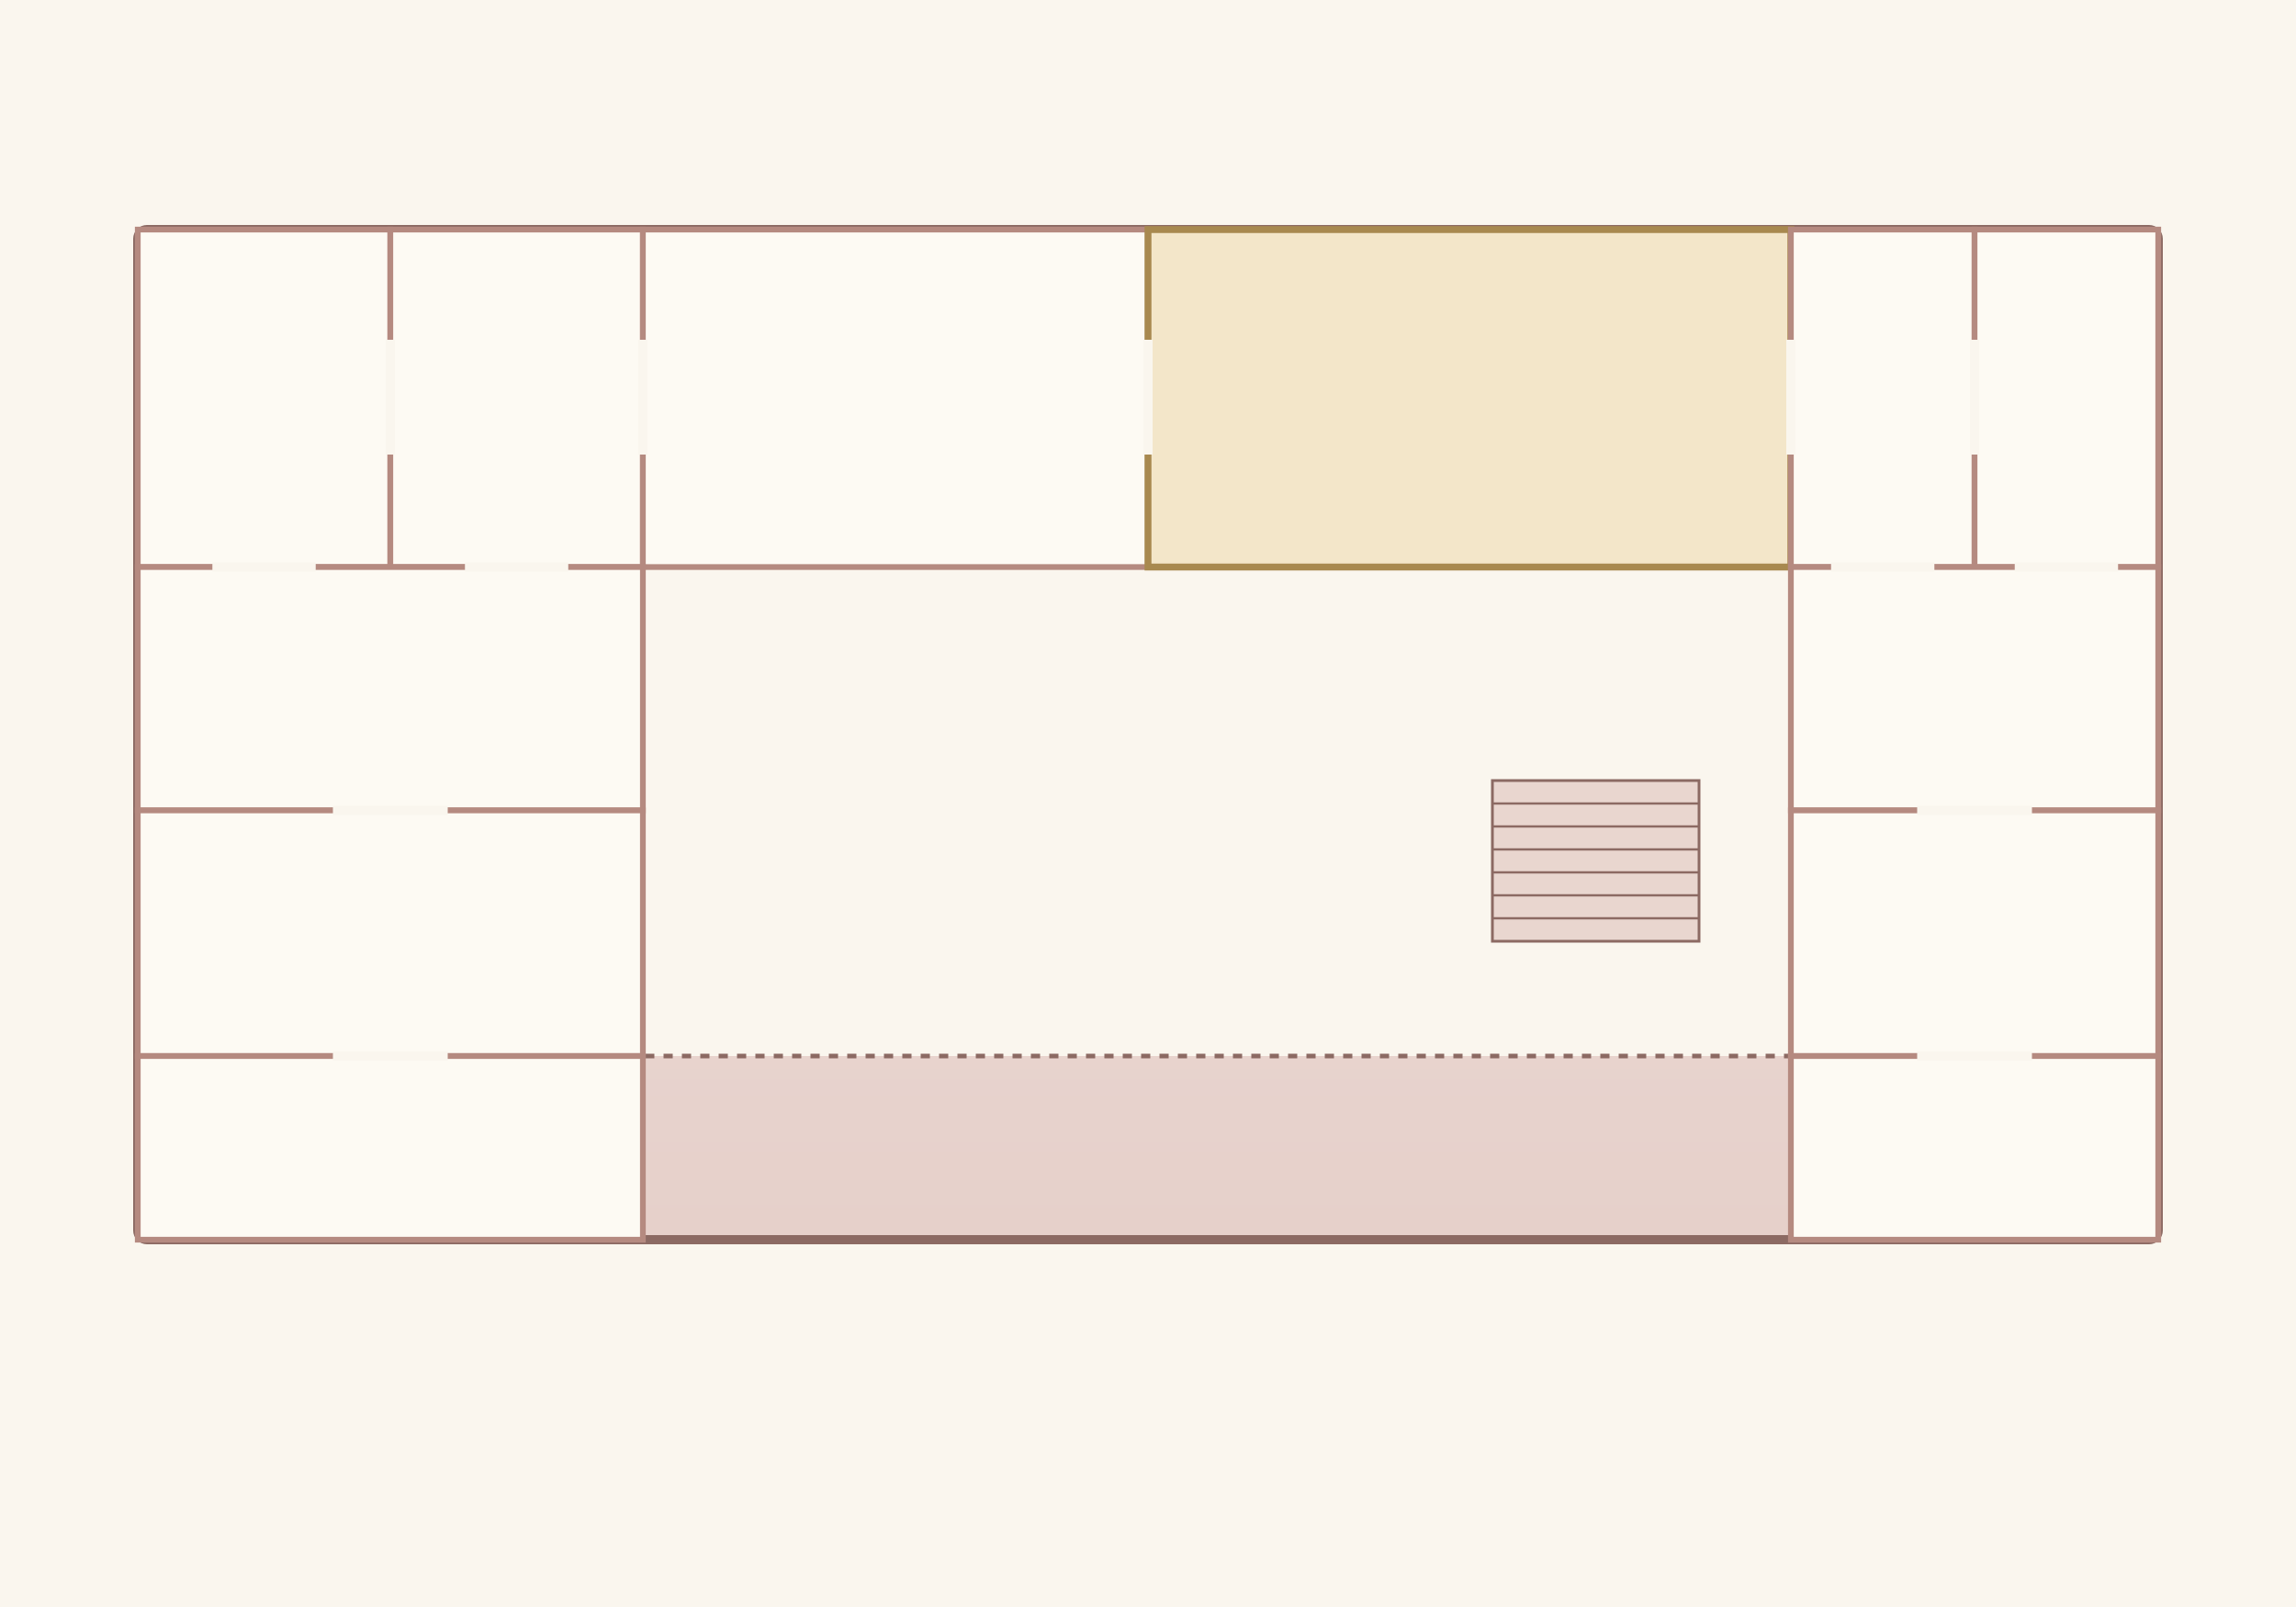
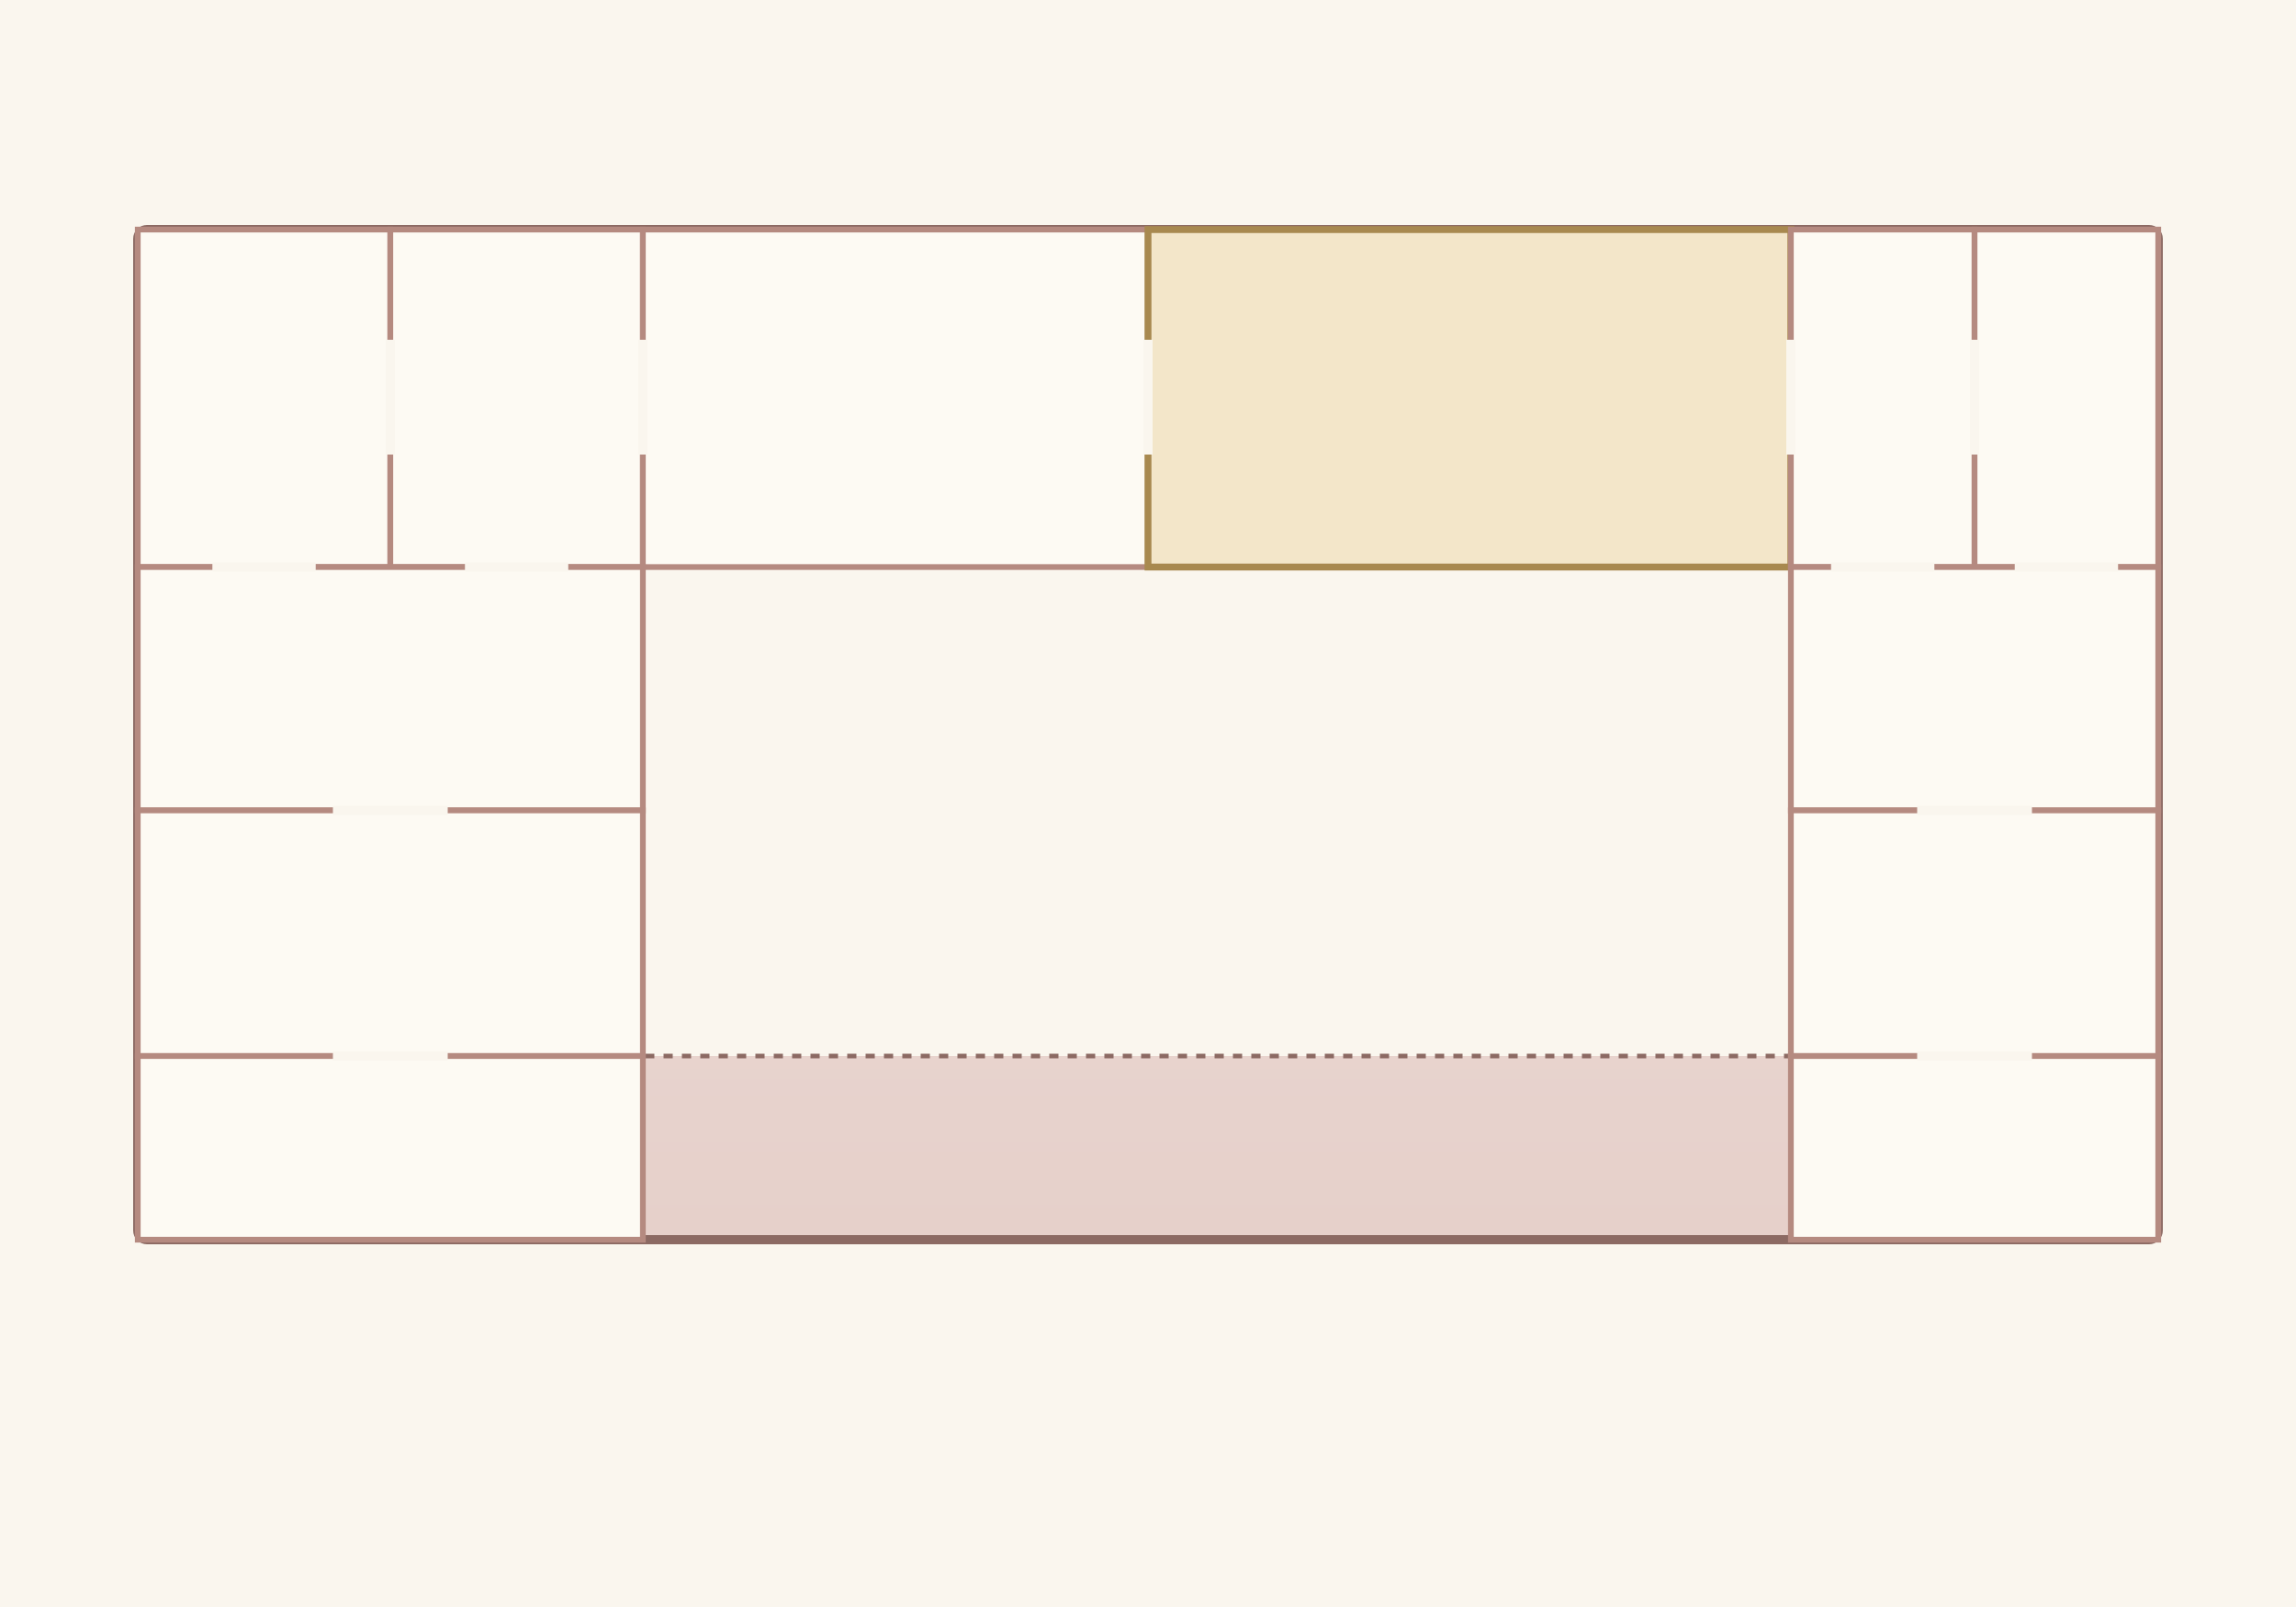
<svg xmlns="http://www.w3.org/2000/svg" viewBox="0 0 1000 700" width="1000" height="700">
  <defs>
    <linearGradient id="wallGrad2" x1="0" y1="0" x2="0" y2="1">
      <stop offset="0" stop-color="#efe0dc" />
      <stop offset="1" stop-color="#e6d0ca" />
    </linearGradient>
  </defs>
  <rect x="0" y="0" width="1000" height="700" fill="#faf6ee" />
  <rect x="60" y="100" width="880" height="440" rx="4" fill="url(#wallGrad2)" stroke="#8c6a63" stroke-width="4" />
  <rect x="280" y="247" width="500" height="213" fill="#faf6ee" stroke="#8c6a63" stroke-width="2" stroke-dasharray="4 4" />
-   <g transform="translate(650,340)">
-     <rect x="0" y="0" width="90" height="70" fill="#e9d6cf" stroke="#8c6a63" stroke-width="1.2" />
-     <line x1="0" y1="10" x2="90" y2="10" stroke="#8c6a63" stroke-width="1" />
-     <line x1="0" y1="20" x2="90" y2="20" stroke="#8c6a63" stroke-width="1" />
-     <line x1="0" y1="30" x2="90" y2="30" stroke="#8c6a63" stroke-width="1" />
-     <line x1="0" y1="40" x2="90" y2="40" stroke="#8c6a63" stroke-width="1" />
-     <line x1="0" y1="50" x2="90" y2="50" stroke="#8c6a63" stroke-width="1" />
-     <line x1="0" y1="60" x2="90" y2="60" stroke="#8c6a63" stroke-width="1" />
-   </g>
  <rect x="60" y="100" width="110" height="147" fill="#fdfaf3" stroke="#b58a80" stroke-width="2.5" />
  <rect x="170" y="100" width="110" height="147" fill="#fdfaf3" stroke="#b58a80" stroke-width="2.5" />
  <rect x="280" y="100" width="220" height="147" fill="#fdfaf3" stroke="#b58a80" stroke-width="2.5" />
  <rect x="500" y="100" width="280" height="147" fill="#f3e6c9" stroke="#a8894f" stroke-width="3" />
  <rect x="780" y="100" width="80" height="147" fill="#fdfaf3" stroke="#b58a80" stroke-width="2.5" />
  <rect x="860" y="100" width="80" height="147" fill="#fdfaf3" stroke="#b58a80" stroke-width="2.5" />
  <rect x="60" y="247" width="220" height="106" fill="#fdfaf3" stroke="#b58a80" stroke-width="2.5" />
  <rect x="60" y="353" width="220" height="107" fill="#fdfaf3" stroke="#b58a80" stroke-width="2.5" />
  <rect x="780" y="247" width="160" height="106" fill="#fdfaf3" stroke="#b58a80" stroke-width="2.5" />
  <rect x="780" y="353" width="160" height="107" fill="#fdfaf3" stroke="#b58a80" stroke-width="2.5" />
  <rect x="60" y="460" width="220" height="80" fill="#fdfaf3" stroke="#b58a80" stroke-width="2.5" />
  <rect x="780" y="460" width="160" height="80" fill="#fdfaf3" stroke="#b58a80" stroke-width="2.5" />
  <rect x="168" y="148.0" width="4" height="50" fill="#faf6ee" />
  <rect x="278" y="148.0" width="4" height="50" fill="#faf6ee" />
  <rect x="498" y="148.0" width="4" height="50" fill="#faf6ee" />
  <rect x="778" y="148.0" width="4" height="50" fill="#faf6ee" />
  <rect x="858" y="148.0" width="4" height="50" fill="#faf6ee" />
  <rect x="92.5" y="245" width="45" height="4" fill="#faf6ee" />
  <rect x="202.5" y="245" width="45" height="4" fill="#faf6ee" />
  <rect x="145.0" y="351" width="50" height="4" fill="#faf6ee" />
  <rect x="145.0" y="458" width="50" height="4" fill="#faf6ee" />
  <rect x="877.5" y="245" width="45" height="4" fill="#faf6ee" />
  <rect x="797.5" y="245" width="45" height="4" fill="#faf6ee" />
  <rect x="835.0" y="351" width="50" height="4" fill="#faf6ee" />
  <rect x="835.0" y="458" width="50" height="4" fill="#faf6ee" />
</svg>
